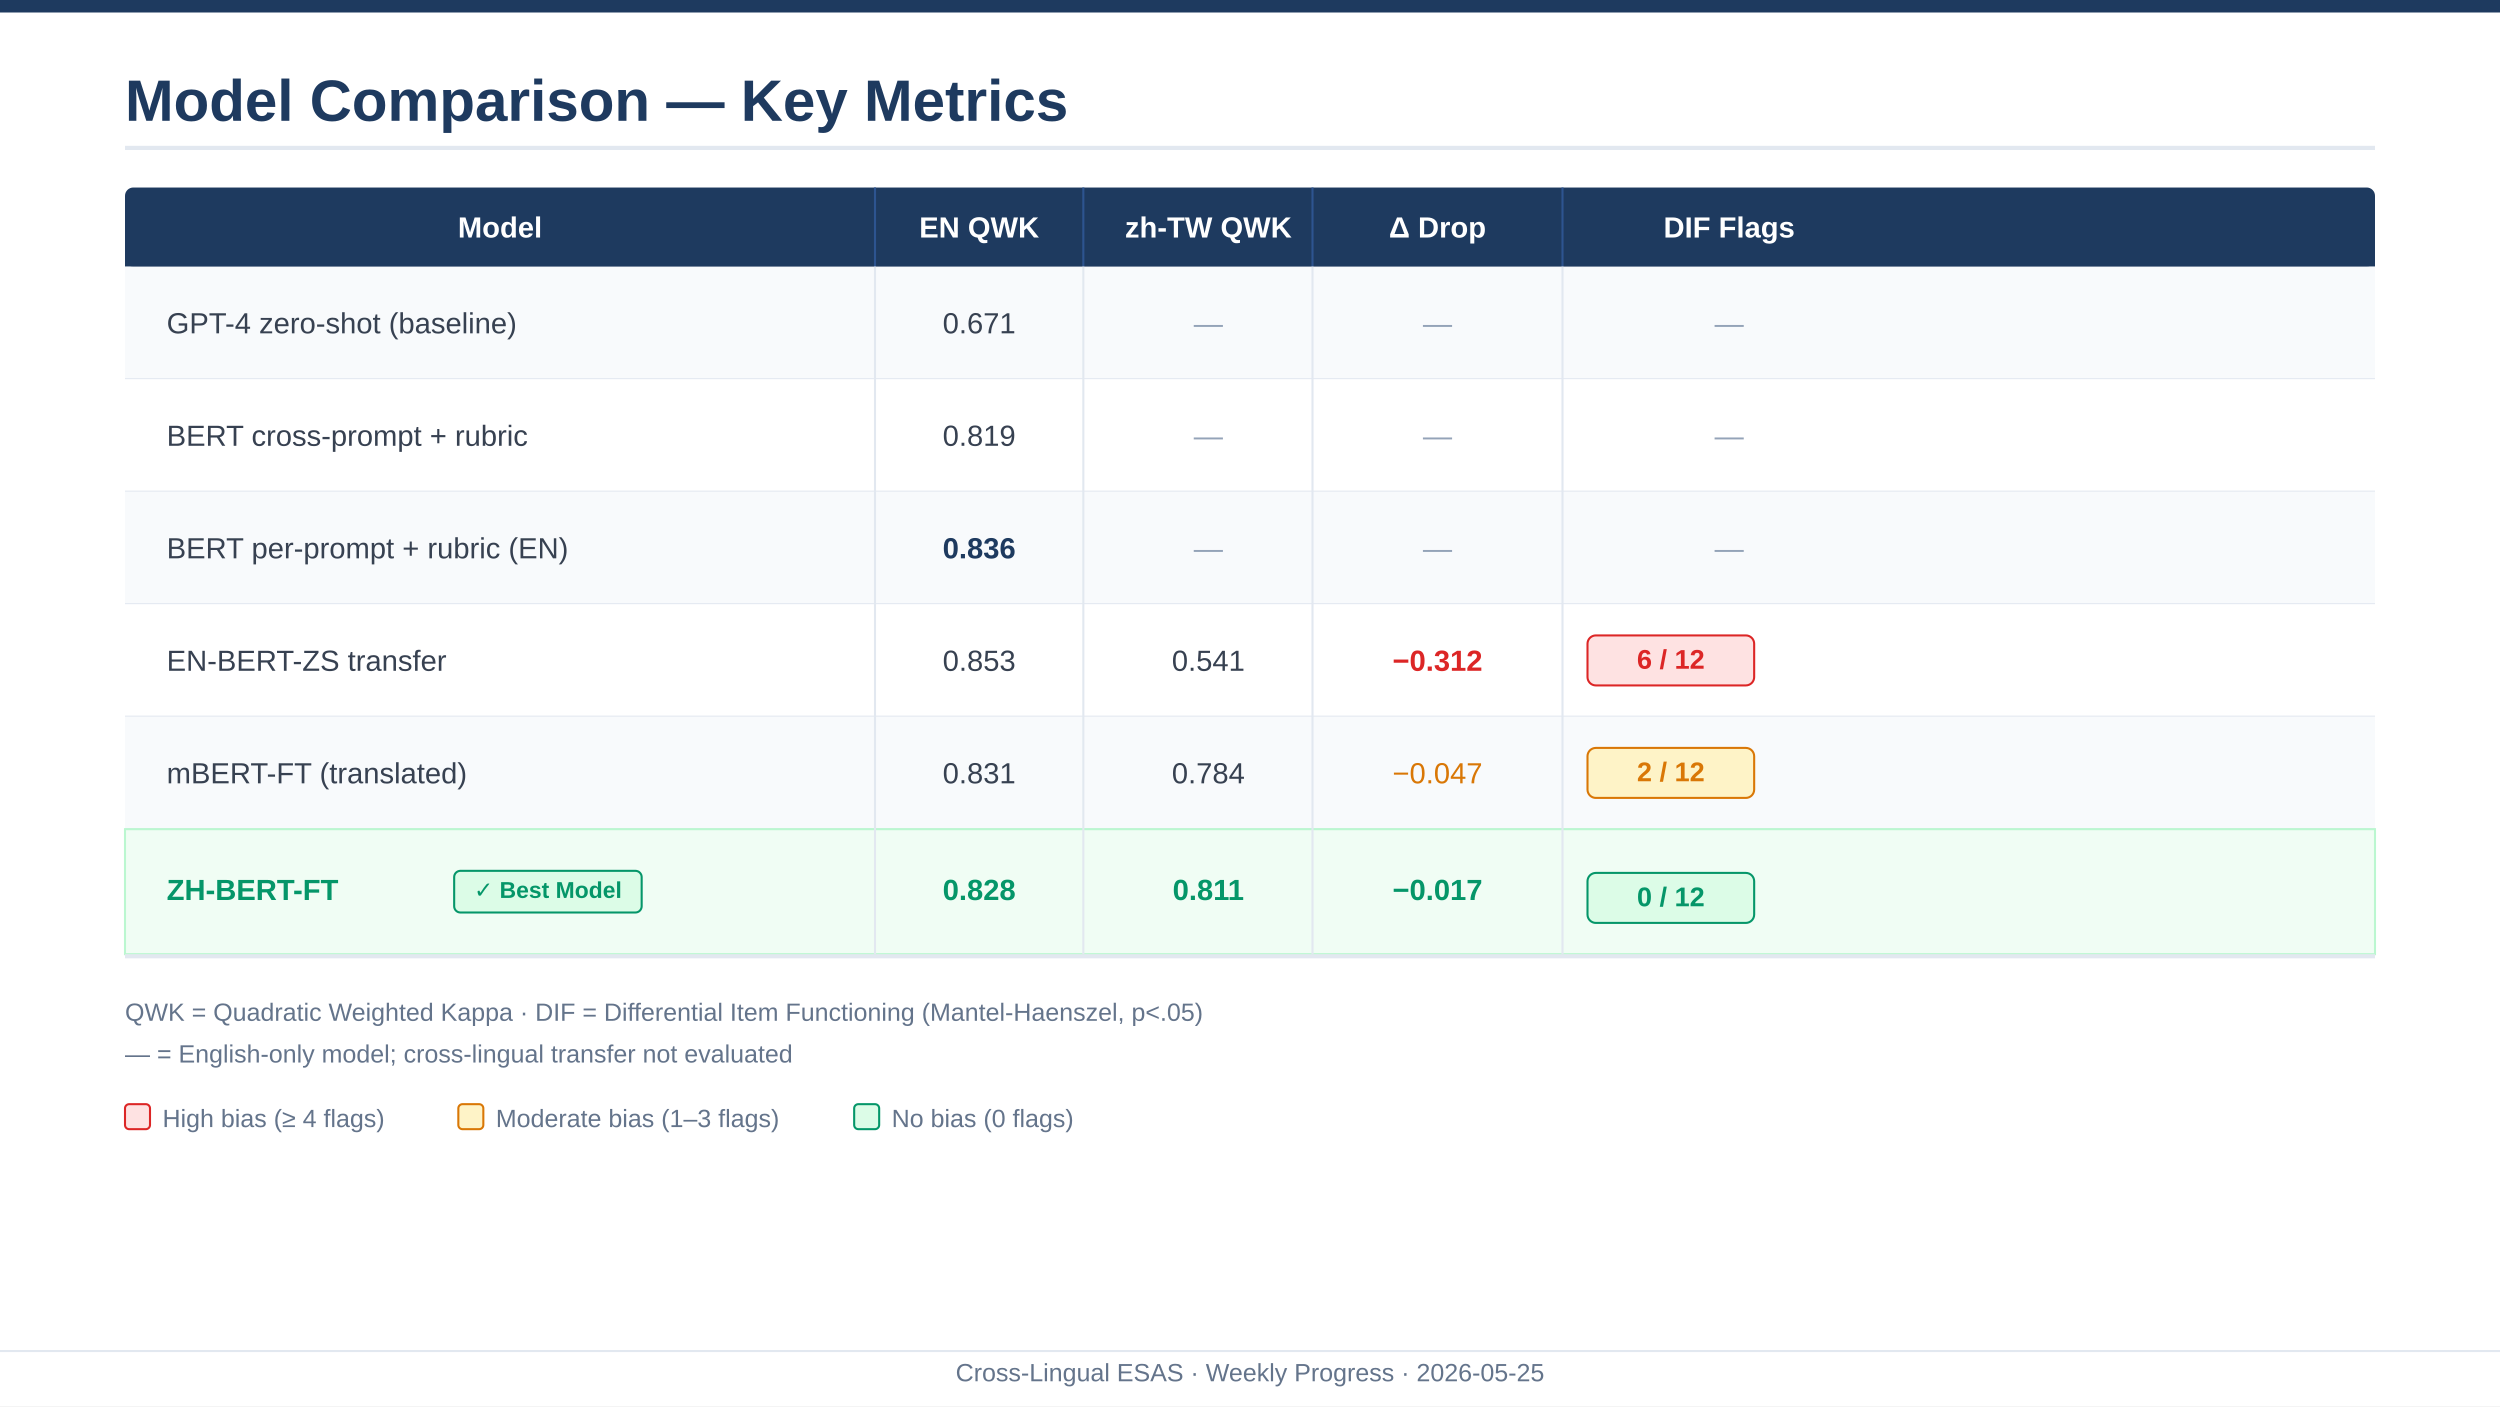
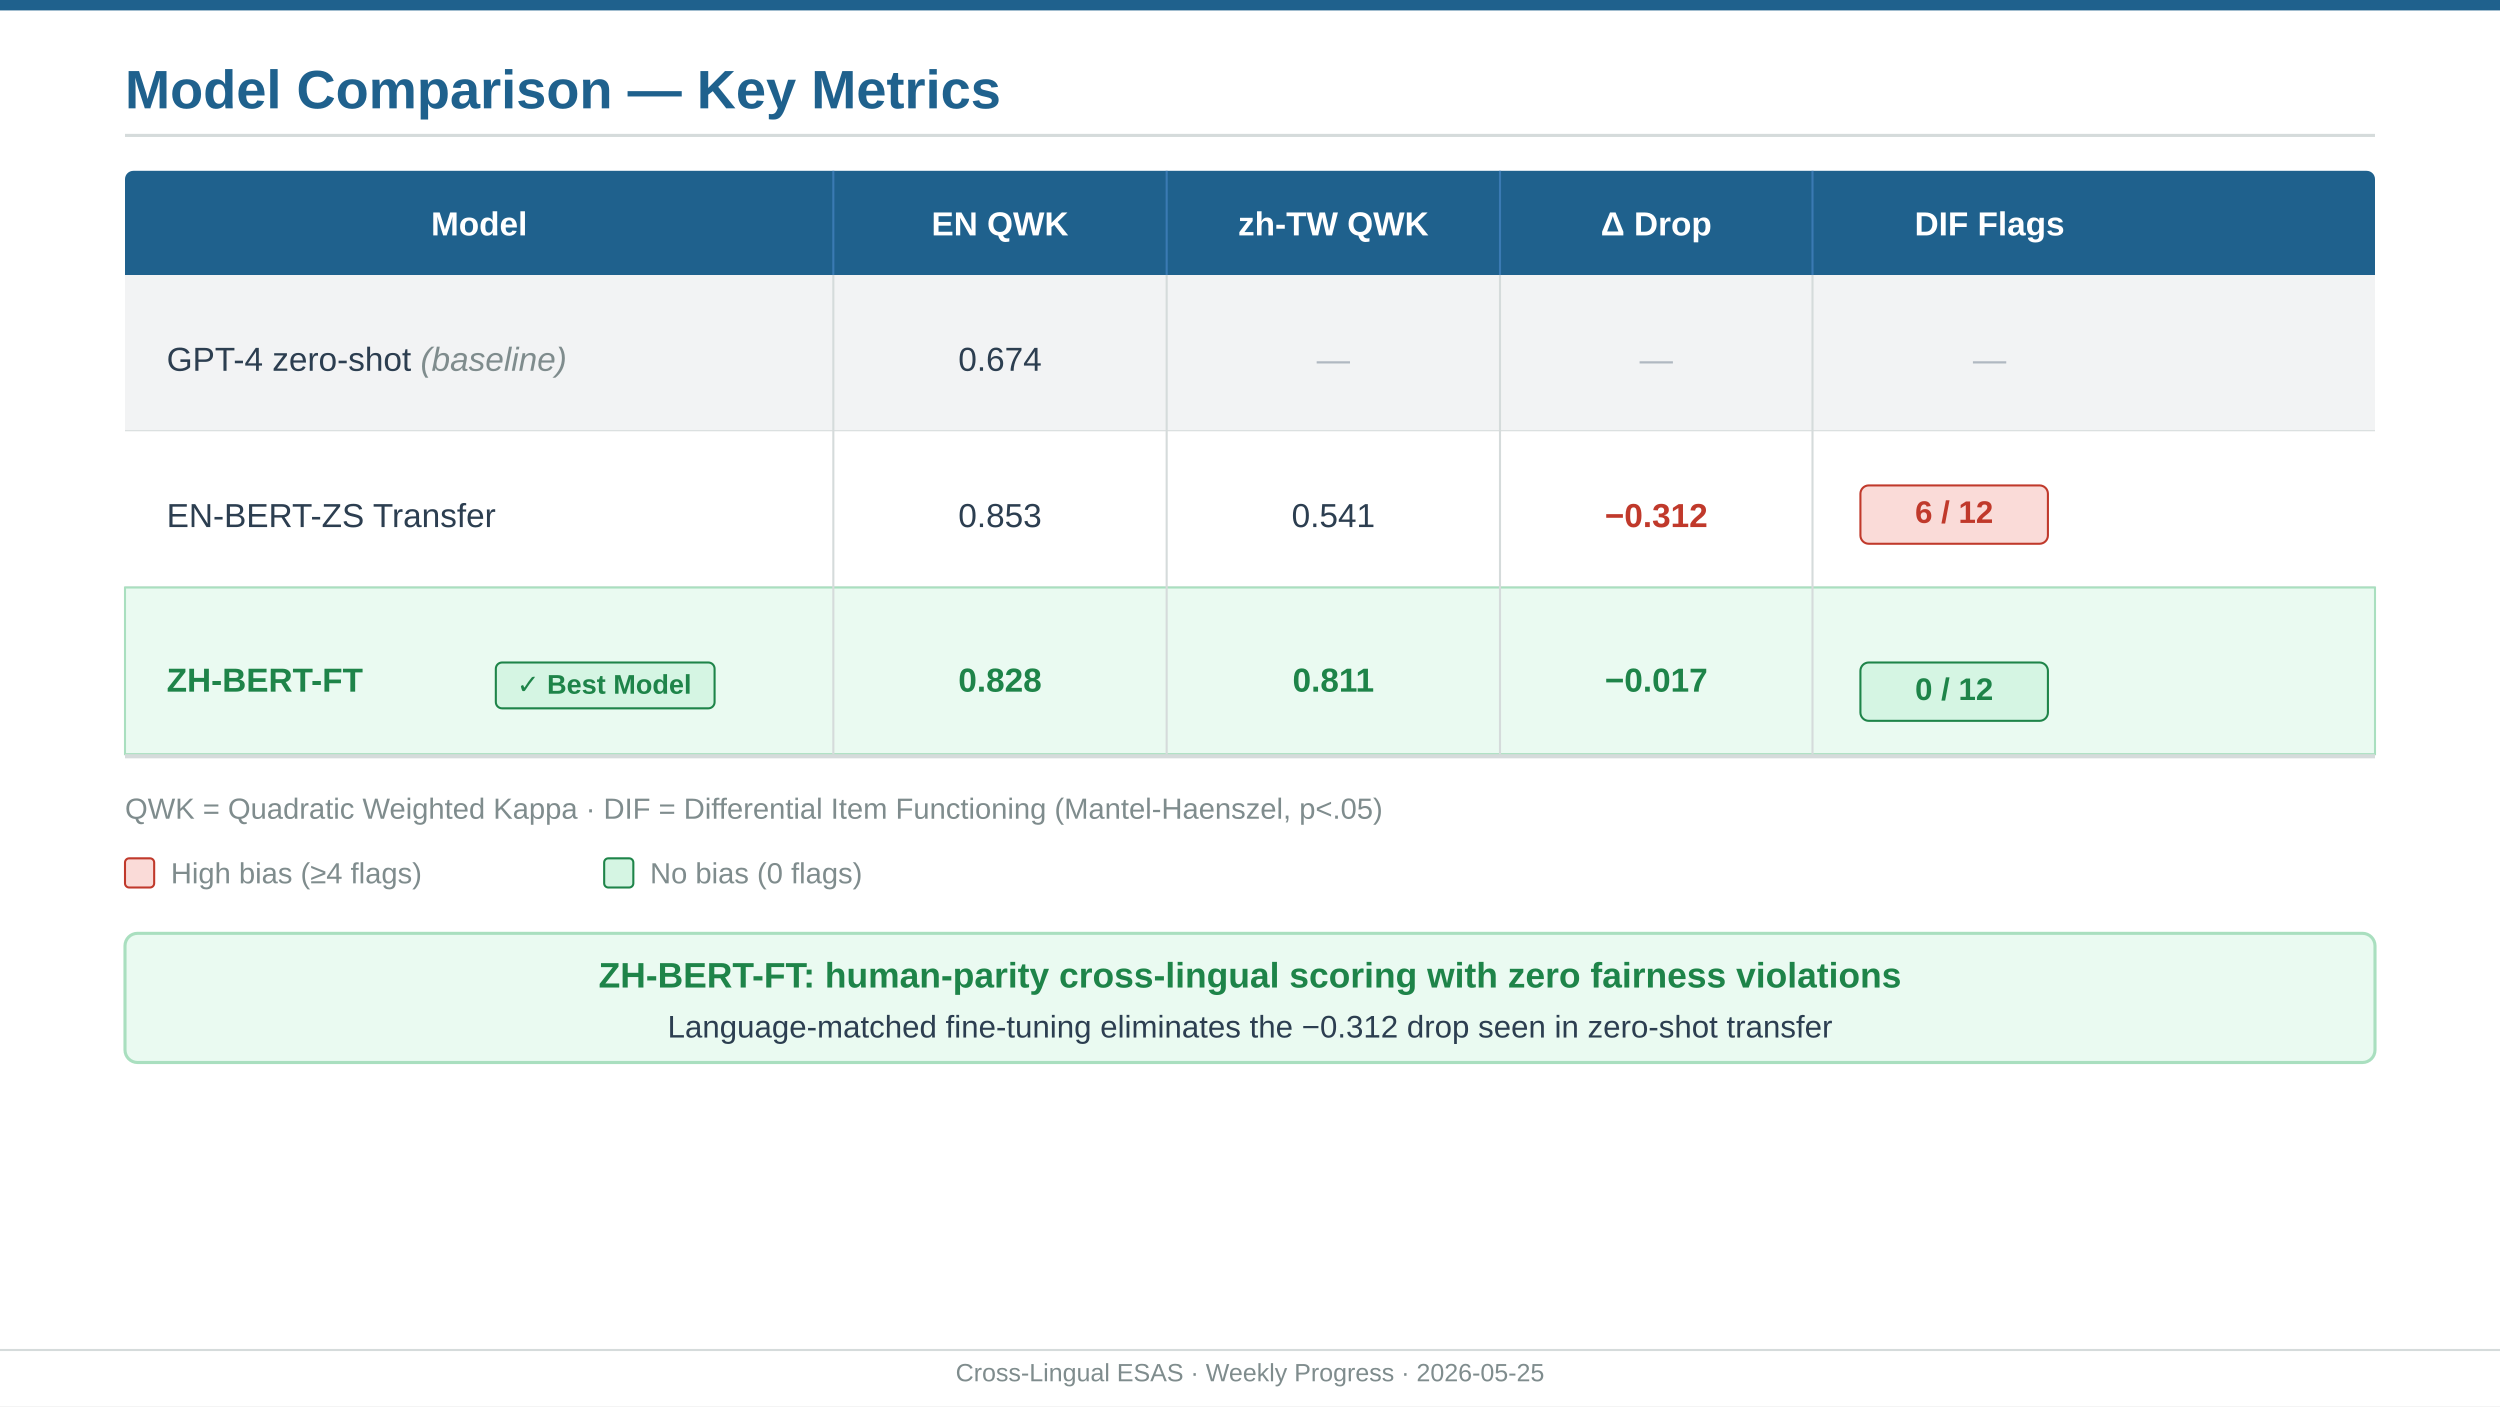
<svg xmlns="http://www.w3.org/2000/svg" viewBox="0 0 1200 675" width="1200" height="675">
-   <rect width="1200" height="675" fill="#ffffff" />
-   <rect width="1200" height="6" fill="#1e3a5f" />
-   <text x="60" y="58" font-family="'Helvetica Neue', Arial, sans-serif" font-size="28" font-weight="700" fill="#1e3a5f">Model Comparison — Key Metrics</text>
-   <rect x="60" y="70" width="1080" height="2" fill="#e2e8f0" />
-   <rect x="60" y="90" width="1080" height="38" fill="#1e3a5f" rx="4" />
-   <rect x="60" y="112" width="1080" height="16" fill="#1e3a5f" />
-   <text x="240" y="114" font-family="'Helvetica Neue', Arial, sans-serif" font-size="14" font-weight="600" fill="#ffffff" text-anchor="middle">Model</text>
-   <text x="470" y="114" font-family="'Helvetica Neue', Arial, sans-serif" font-size="14" font-weight="600" fill="#ffffff" text-anchor="middle">EN QWK</text>
-   <text x="580" y="114" font-family="'Helvetica Neue', Arial, sans-serif" font-size="14" font-weight="600" fill="#ffffff" text-anchor="middle">zh-TW QWK</text>
-   <text x="690" y="114" font-family="'Helvetica Neue', Arial, sans-serif" font-size="14" font-weight="600" fill="#ffffff" text-anchor="middle">Δ Drop</text>
-   <text x="830" y="114" font-family="'Helvetica Neue', Arial, sans-serif" font-size="14" font-weight="600" fill="#ffffff" text-anchor="middle">DIF Flags</text>
-   <line x1="420" y1="90" x2="420" y2="128" stroke="#2d5490" stroke-width="1" />
-   <line x1="520" y1="90" x2="520" y2="128" stroke="#2d5490" stroke-width="1" />
-   <line x1="630" y1="90" x2="630" y2="128" stroke="#2d5490" stroke-width="1" />
-   <line x1="750" y1="90" x2="750" y2="128" stroke="#2d5490" stroke-width="1" />
-   <rect x="60" y="128" width="1080" height="54" fill="#f8fafc" />
-   <text x="80" y="160" font-family="'Helvetica Neue', Arial, sans-serif" font-size="14" fill="#374151">GPT-4 zero-shot (baseline)</text>
-   <text x="470" y="160" font-family="'Helvetica Neue', Arial, sans-serif" font-size="14" fill="#374151" text-anchor="middle">0.671</text>
-   <text x="580" y="160" font-family="'Helvetica Neue', Arial, sans-serif" font-size="14" fill="#94a3b8" text-anchor="middle">—</text>
-   <text x="690" y="160" font-family="'Helvetica Neue', Arial, sans-serif" font-size="14" fill="#94a3b8" text-anchor="middle">—</text>
-   <text x="830" y="160" font-family="'Helvetica Neue', Arial, sans-serif" font-size="14" fill="#94a3b8" text-anchor="middle">—</text>
-   <line x1="60" y1="182" x2="1140" y2="182" stroke="#e2e8f0" stroke-width="1" />
-   <rect x="60" y="182" width="1080" height="54" fill="#ffffff" />
-   <text x="80" y="214" font-family="'Helvetica Neue', Arial, sans-serif" font-size="14" fill="#374151">BERT cross-prompt + rubric</text>
-   <text x="470" y="214" font-family="'Helvetica Neue', Arial, sans-serif" font-size="14" fill="#374151" text-anchor="middle">0.819</text>
-   <text x="580" y="214" font-family="'Helvetica Neue', Arial, sans-serif" font-size="14" fill="#94a3b8" text-anchor="middle">—</text>
-   <text x="690" y="214" font-family="'Helvetica Neue', Arial, sans-serif" font-size="14" fill="#94a3b8" text-anchor="middle">—</text>
-   <text x="830" y="214" font-family="'Helvetica Neue', Arial, sans-serif" font-size="14" fill="#94a3b8" text-anchor="middle">—</text>
-   <line x1="60" y1="236" x2="1140" y2="236" stroke="#e2e8f0" stroke-width="1" />
-   <rect x="60" y="236" width="1080" height="54" fill="#f8fafc" />
-   <text x="80" y="268" font-family="'Helvetica Neue', Arial, sans-serif" font-size="14" fill="#374151">BERT per-prompt + rubric (EN)</text>
-   <text x="470" y="268" font-family="'Helvetica Neue', Arial, sans-serif" font-size="14" font-weight="600" fill="#1e3a5f" text-anchor="middle">0.836</text>
-   <text x="580" y="268" font-family="'Helvetica Neue', Arial, sans-serif" font-size="14" fill="#94a3b8" text-anchor="middle">—</text>
-   <text x="690" y="268" font-family="'Helvetica Neue', Arial, sans-serif" font-size="14" fill="#94a3b8" text-anchor="middle">—</text>
-   <text x="830" y="268" font-family="'Helvetica Neue', Arial, sans-serif" font-size="14" fill="#94a3b8" text-anchor="middle">—</text>
-   <line x1="60" y1="290" x2="1140" y2="290" stroke="#e2e8f0" stroke-width="1" />
-   <rect x="60" y="290" width="1080" height="54" fill="#ffffff" />
-   <text x="80" y="322" font-family="'Helvetica Neue', Arial, sans-serif" font-size="14" fill="#374151">EN-BERT-ZS transfer</text>
-   <text x="470" y="322" font-family="'Helvetica Neue', Arial, sans-serif" font-size="14" fill="#374151" text-anchor="middle">0.853</text>
-   <text x="580" y="322" font-family="'Helvetica Neue', Arial, sans-serif" font-size="14" fill="#374151" text-anchor="middle">0.541</text>
-   <text x="690" y="322" font-family="'Helvetica Neue', Arial, sans-serif" font-size="14" font-weight="600" fill="#dc2626" text-anchor="middle">−0.312</text>
-   <rect x="762" y="305" width="80" height="24" rx="4" fill="#fee2e2" stroke="#dc2626" stroke-width="1" />
-   <text x="802" y="321" font-family="'Helvetica Neue', Arial, sans-serif" font-size="13" font-weight="600" fill="#dc2626" text-anchor="middle">6 / 12</text>
-   <line x1="60" y1="344" x2="1140" y2="344" stroke="#e2e8f0" stroke-width="1" />
-   <rect x="60" y="344" width="1080" height="54" fill="#f8fafc" />
-   <text x="80" y="376" font-family="'Helvetica Neue', Arial, sans-serif" font-size="14" fill="#374151">mBERT-FT (translated)</text>
-   <text x="470" y="376" font-family="'Helvetica Neue', Arial, sans-serif" font-size="14" fill="#374151" text-anchor="middle">0.831</text>
-   <text x="580" y="376" font-family="'Helvetica Neue', Arial, sans-serif" font-size="14" fill="#374151" text-anchor="middle">0.784</text>
-   <text x="690" y="376" font-family="'Helvetica Neue', Arial, sans-serif" font-size="14" fill="#d97706" text-anchor="middle">−0.047</text>
-   <rect x="762" y="359" width="80" height="24" rx="4" fill="#fef3c7" stroke="#d97706" stroke-width="1" />
-   <text x="802" y="375" font-family="'Helvetica Neue', Arial, sans-serif" font-size="13" font-weight="600" fill="#d97706" text-anchor="middle">2 / 12</text>
-   <line x1="60" y1="398" x2="1140" y2="398" stroke="#e2e8f0" stroke-width="1" />
-   <rect x="60" y="398" width="1080" height="60" fill="#f0fdf4" stroke="#bbf7d0" stroke-width="1" />
-   <text x="80" y="432" font-family="'Helvetica Neue', Arial, sans-serif" font-size="14" font-weight="600" fill="#059669">ZH-BERT-FT</text>
-   <rect x="218" y="418" width="90" height="20" rx="3" fill="#dcfce7" stroke="#059669" stroke-width="1" />
-   <text x="263" y="431" font-family="'Helvetica Neue', Arial, sans-serif" font-size="11" font-weight="600" fill="#059669" text-anchor="middle">✓ Best Model</text>
-   <text x="470" y="432" font-family="'Helvetica Neue', Arial, sans-serif" font-size="14" font-weight="600" fill="#059669" text-anchor="middle">0.828</text>
-   <text x="580" y="432" font-family="'Helvetica Neue', Arial, sans-serif" font-size="14" font-weight="700" fill="#059669" text-anchor="middle">0.811</text>
-   <text x="690" y="432" font-family="'Helvetica Neue', Arial, sans-serif" font-size="14" font-weight="600" fill="#059669" text-anchor="middle">−0.017</text>
-   <rect x="762" y="419" width="80" height="24" rx="4" fill="#dcfce7" stroke="#059669" stroke-width="1" />
-   <text x="802" y="435" font-family="'Helvetica Neue', Arial, sans-serif" font-size="13" font-weight="700" fill="#059669" text-anchor="middle">0 / 12</text>
-   <rect x="60" y="458" width="1080" height="2" fill="#e2e8f0" />
-   <line x1="420" y1="128" x2="420" y2="458" stroke="#e2e8f0" stroke-width="1" />
-   <line x1="520" y1="128" x2="520" y2="458" stroke="#e2e8f0" stroke-width="1" />
-   <line x1="630" y1="128" x2="630" y2="458" stroke="#e2e8f0" stroke-width="1" />
-   <line x1="750" y1="128" x2="750" y2="458" stroke="#e2e8f0" stroke-width="1" />
-   <text x="60" y="490" font-family="'Helvetica Neue', Arial, sans-serif" font-size="12" fill="#64748b">QWK = Quadratic Weighted Kappa · DIF = Differential Item Functioning (Mantel-Haenszel, p&lt;.05)</text>
-   <text x="60" y="510" font-family="'Helvetica Neue', Arial, sans-serif" font-size="12" fill="#64748b">— = English-only model; cross-lingual transfer not evaluated</text>
-   <rect x="60" y="530" width="12" height="12" rx="2" fill="#fee2e2" stroke="#dc2626" stroke-width="1" />
-   <text x="78" y="541" font-family="'Helvetica Neue', Arial, sans-serif" font-size="12" fill="#64748b">High bias (≥ 4 flags)</text>
-   <rect x="220" y="530" width="12" height="12" rx="2" fill="#fef3c7" stroke="#d97706" stroke-width="1" />
-   <text x="238" y="541" font-family="'Helvetica Neue', Arial, sans-serif" font-size="12" fill="#64748b">Moderate bias (1–3 flags)</text>
-   <rect x="410" y="530" width="12" height="12" rx="2" fill="#dcfce7" stroke="#059669" stroke-width="1" />
-   <text x="428" y="541" font-family="'Helvetica Neue', Arial, sans-serif" font-size="12" fill="#64748b">No bias (0 flags)</text>
-   <rect x="0" y="648" width="1200" height="1" fill="#e2e8f0" />
-   <text x="600" y="663" font-family="'Helvetica Neue', Arial, sans-serif" font-size="12" fill="#64748b" text-anchor="middle">Cross-Lingual ESAS · Weekly Progress · 2026-05-25</text>
+   <path d="M 0,0 H 1200 V 675 H 0 Z" fill="#ffffff" />
+   <rect width="1200" height="5" fill="#1f618d" />
+   <text x="60" y="52" font-family="'Helvetica Neue', Arial, sans-serif" font-size="26" font-weight="700" fill="#1f618d">Model Comparison — Key Metrics</text>
+   <line x1="60" y1="65" x2="1140" y2="65" stroke="#d5dbdb" stroke-width="1.5" />
+   <path d="M 64,82 H 1136 A 4,4 0 0,1 1140,86 V 128 A 4,4 0 0,1 1136,132 H 64 A 4,4 0 0,1 60,128 V 86 A 4,4 0 0,1 64,82 Z" fill="#1f618d" />
+   <path d="M 60,102 H 1140 V 132 H 60 Z" fill="#1f618d" />
+   <text x="230" y="113" font-family="'Helvetica Neue', Arial, sans-serif" font-size="16" font-weight="600" fill="#ffffff" text-anchor="middle">Model</text>
+   <text x="480" y="113" font-family="'Helvetica Neue', Arial, sans-serif" font-size="16" font-weight="600" fill="#ffffff" text-anchor="middle">EN QWK</text>
+   <text x="640" y="113" font-family="'Helvetica Neue', Arial, sans-serif" font-size="16" font-weight="600" fill="#ffffff" text-anchor="middle">zh-TW QWK</text>
+   <text x="795" y="113" font-family="'Helvetica Neue', Arial, sans-serif" font-size="16" font-weight="600" fill="#ffffff" text-anchor="middle">Δ Drop</text>
+   <text x="955" y="113" font-family="'Helvetica Neue', Arial, sans-serif" font-size="16" font-weight="600" fill="#ffffff" text-anchor="middle">DIF Flags</text>
+   <line x1="400" y1="82" x2="400" y2="132" stroke="#3a7ab3" stroke-width="1" />
+   <line x1="560" y1="82" x2="560" y2="132" stroke="#3a7ab3" stroke-width="1" />
+   <line x1="720" y1="82" x2="720" y2="132" stroke="#3a7ab3" stroke-width="1" />
+   <line x1="870" y1="82" x2="870" y2="132" stroke="#3a7ab3" stroke-width="1" />
+   <path d="M 60,132 H 1140 V 207 H 60 Z" fill="#f2f3f4" />
+   <text x="80" y="178" font-family="'Helvetica Neue', Arial, sans-serif" font-size="16" fill="#2c3e50">GPT-4 zero-shot  <tspan font-style="italic" fill="#7f8c8d">(baseline)</tspan>
+   </text>
+   <text x="480" y="178" font-family="'Helvetica Neue', Arial, sans-serif" font-size="16" fill="#2c3e50" text-anchor="middle">0.674</text>
+   <text x="640" y="178" font-family="'Helvetica Neue', Arial, sans-serif" font-size="16" fill="#b0b8c1" text-anchor="middle">—</text>
+   <text x="795" y="178" font-family="'Helvetica Neue', Arial, sans-serif" font-size="16" fill="#b0b8c1" text-anchor="middle">—</text>
+   <text x="955" y="178" font-family="'Helvetica Neue', Arial, sans-serif" font-size="16" fill="#b0b8c1" text-anchor="middle">—</text>
+   <line x1="60" y1="207" x2="1140" y2="207" stroke="#d5dbdb" stroke-width="1" />
+   <path d="M 60,207 H 1140 V 282 H 60 Z" fill="#ffffff" />
+   <text x="80" y="253" font-family="'Helvetica Neue', Arial, sans-serif" font-size="16" fill="#2c3e50">EN-BERT-ZS Transfer</text>
+   <text x="480" y="253" font-family="'Helvetica Neue', Arial, sans-serif" font-size="16" fill="#2c3e50" text-anchor="middle">0.853</text>
+   <text x="640" y="253" font-family="'Helvetica Neue', Arial, sans-serif" font-size="16" fill="#2c3e50" text-anchor="middle">0.541</text>
+   <text x="795" y="253" font-family="'Helvetica Neue', Arial, sans-serif" font-size="16" font-weight="600" fill="#c0392b" text-anchor="middle">−0.312</text>
+   <rect x="893" y="233" width="90" height="28" rx="4" fill="#fadbd8" stroke="#c0392b" stroke-width="1" />
+   <text x="938" y="251" font-family="'Helvetica Neue', Arial, sans-serif" font-size="15" font-weight="600" fill="#c0392b" text-anchor="middle">6 / 12</text>
+   <line x1="60" y1="282" x2="1140" y2="282" stroke="#d5dbdb" stroke-width="1" />
+   <path d="M 60,282 H 1140 V 362 H 60 Z" fill="#eafaf1" stroke="#a9dfbf" stroke-width="1" />
+   <text x="80" y="332" font-family="'Helvetica Neue', Arial, sans-serif" font-size="16" font-weight="700" fill="#1e8449">ZH-BERT-FT</text>
+   <rect x="238" y="318" width="105" height="22" rx="3" fill="#d5f5e3" stroke="#1e8449" stroke-width="1" />
+   <text x="290" y="333" font-family="'Helvetica Neue', Arial, sans-serif" font-size="13" font-weight="600" fill="#1e8449" text-anchor="middle">✓ Best Model</text>
+   <text x="480" y="332" font-family="'Helvetica Neue', Arial, sans-serif" font-size="16" font-weight="600" fill="#1e8449" text-anchor="middle">0.828</text>
+   <text x="640" y="332" font-family="'Helvetica Neue', Arial, sans-serif" font-size="16" font-weight="700" fill="#1e8449" text-anchor="middle">0.811</text>
+   <text x="795" y="332" font-family="'Helvetica Neue', Arial, sans-serif" font-size="16" font-weight="600" fill="#1e8449" text-anchor="middle">−0.017</text>
+   <rect x="893" y="318" width="90" height="28" rx="4" fill="#d5f5e3" stroke="#1e8449" stroke-width="1" />
+   <text x="938" y="336" font-family="'Helvetica Neue', Arial, sans-serif" font-size="15" font-weight="700" fill="#1e8449" text-anchor="middle">0 / 12</text>
+   <rect x="60" y="362" width="1080" height="2" fill="#d5dbdb" />
+   <line x1="400" y1="132" x2="400" y2="362" stroke="#d5dbdb" stroke-width="1" />
+   <line x1="560" y1="132" x2="560" y2="362" stroke="#d5dbdb" stroke-width="1" />
+   <line x1="720" y1="132" x2="720" y2="362" stroke="#d5dbdb" stroke-width="1" />
+   <line x1="870" y1="132" x2="870" y2="362" stroke="#d5dbdb" stroke-width="1" />
+   <text x="60" y="393" font-family="'Helvetica Neue', Arial, sans-serif" font-size="14" fill="#7f8c8d">QWK = Quadratic Weighted Kappa  ·  DIF = Differential Item Functioning (Mantel-Haenszel, p&lt;.05)</text>
+   <rect x="60" y="412" width="14" height="14" rx="2" fill="#fadbd8" stroke="#c0392b" stroke-width="1" />
+   <text x="82" y="424" font-family="'Helvetica Neue', Arial, sans-serif" font-size="14" fill="#7f8c8d">High bias (≥4 flags)</text>
+   <rect x="290" y="412" width="14" height="14" rx="2" fill="#d5f5e3" stroke="#1e8449" stroke-width="1" />
+   <text x="312" y="424" font-family="'Helvetica Neue', Arial, sans-serif" font-size="14" fill="#7f8c8d">No bias (0 flags)</text>
+   <path d="M 66,448 H 1134 A 6,6 0 0,1 1140,454 V 504 A 6,6 0 0,1 1134,510 H 66 A 6,6 0 0,1 60,504 V 454 A 6,6 0 0,1 66,448 Z" fill="#eafaf1" stroke="#a9dfbf" stroke-width="1.5" />
+   <text x="600" y="474" font-family="'Helvetica Neue', Arial, sans-serif" font-size="17" font-weight="600" fill="#1e8449" text-anchor="middle">ZH-BERT-FT: human-parity cross-lingual scoring with zero fairness violations</text>
+   <text x="600" y="498" font-family="'Helvetica Neue', Arial, sans-serif" font-size="15" fill="#2c3e50" text-anchor="middle">Language-matched fine-tuning eliminates the −0.312 drop seen in zero-shot transfer</text>
+   <line x1="0" y1="648" x2="1200" y2="648" stroke="#d5dbdb" stroke-width="1" />
+   <text x="600" y="663" font-family="'Helvetica Neue', Arial, sans-serif" font-size="12" fill="#7f8c8d" text-anchor="middle">Cross-Lingual ESAS  ·  Weekly Progress  ·  2026-05-25</text>
</svg>
